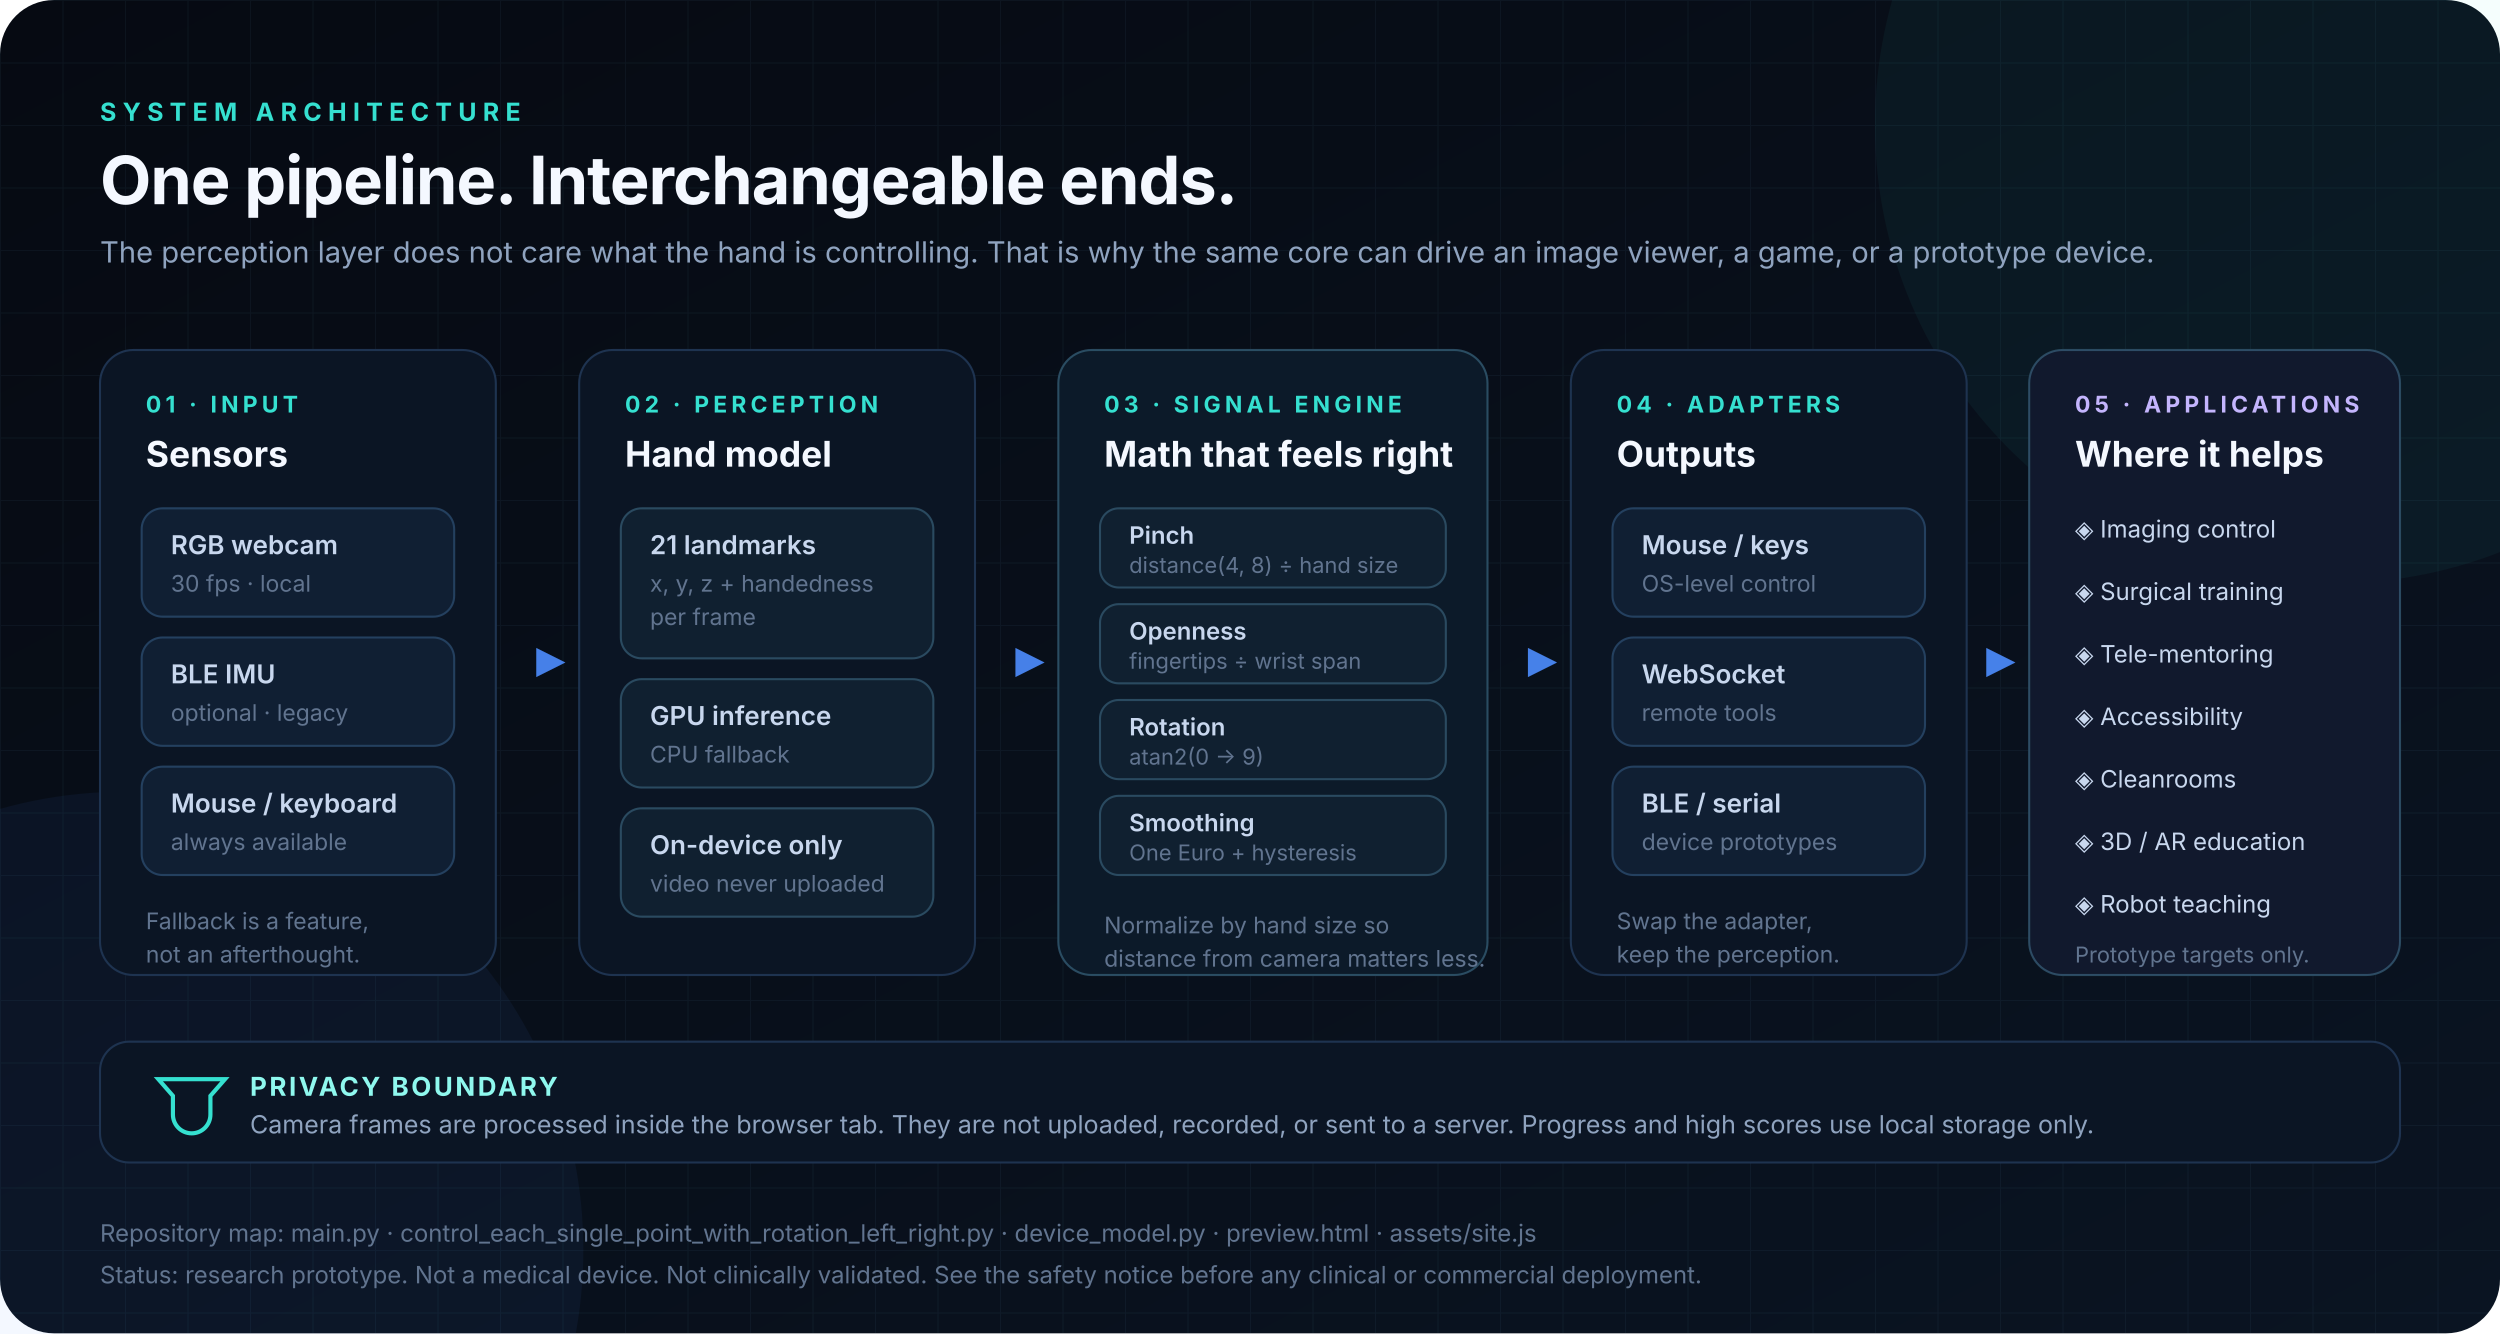
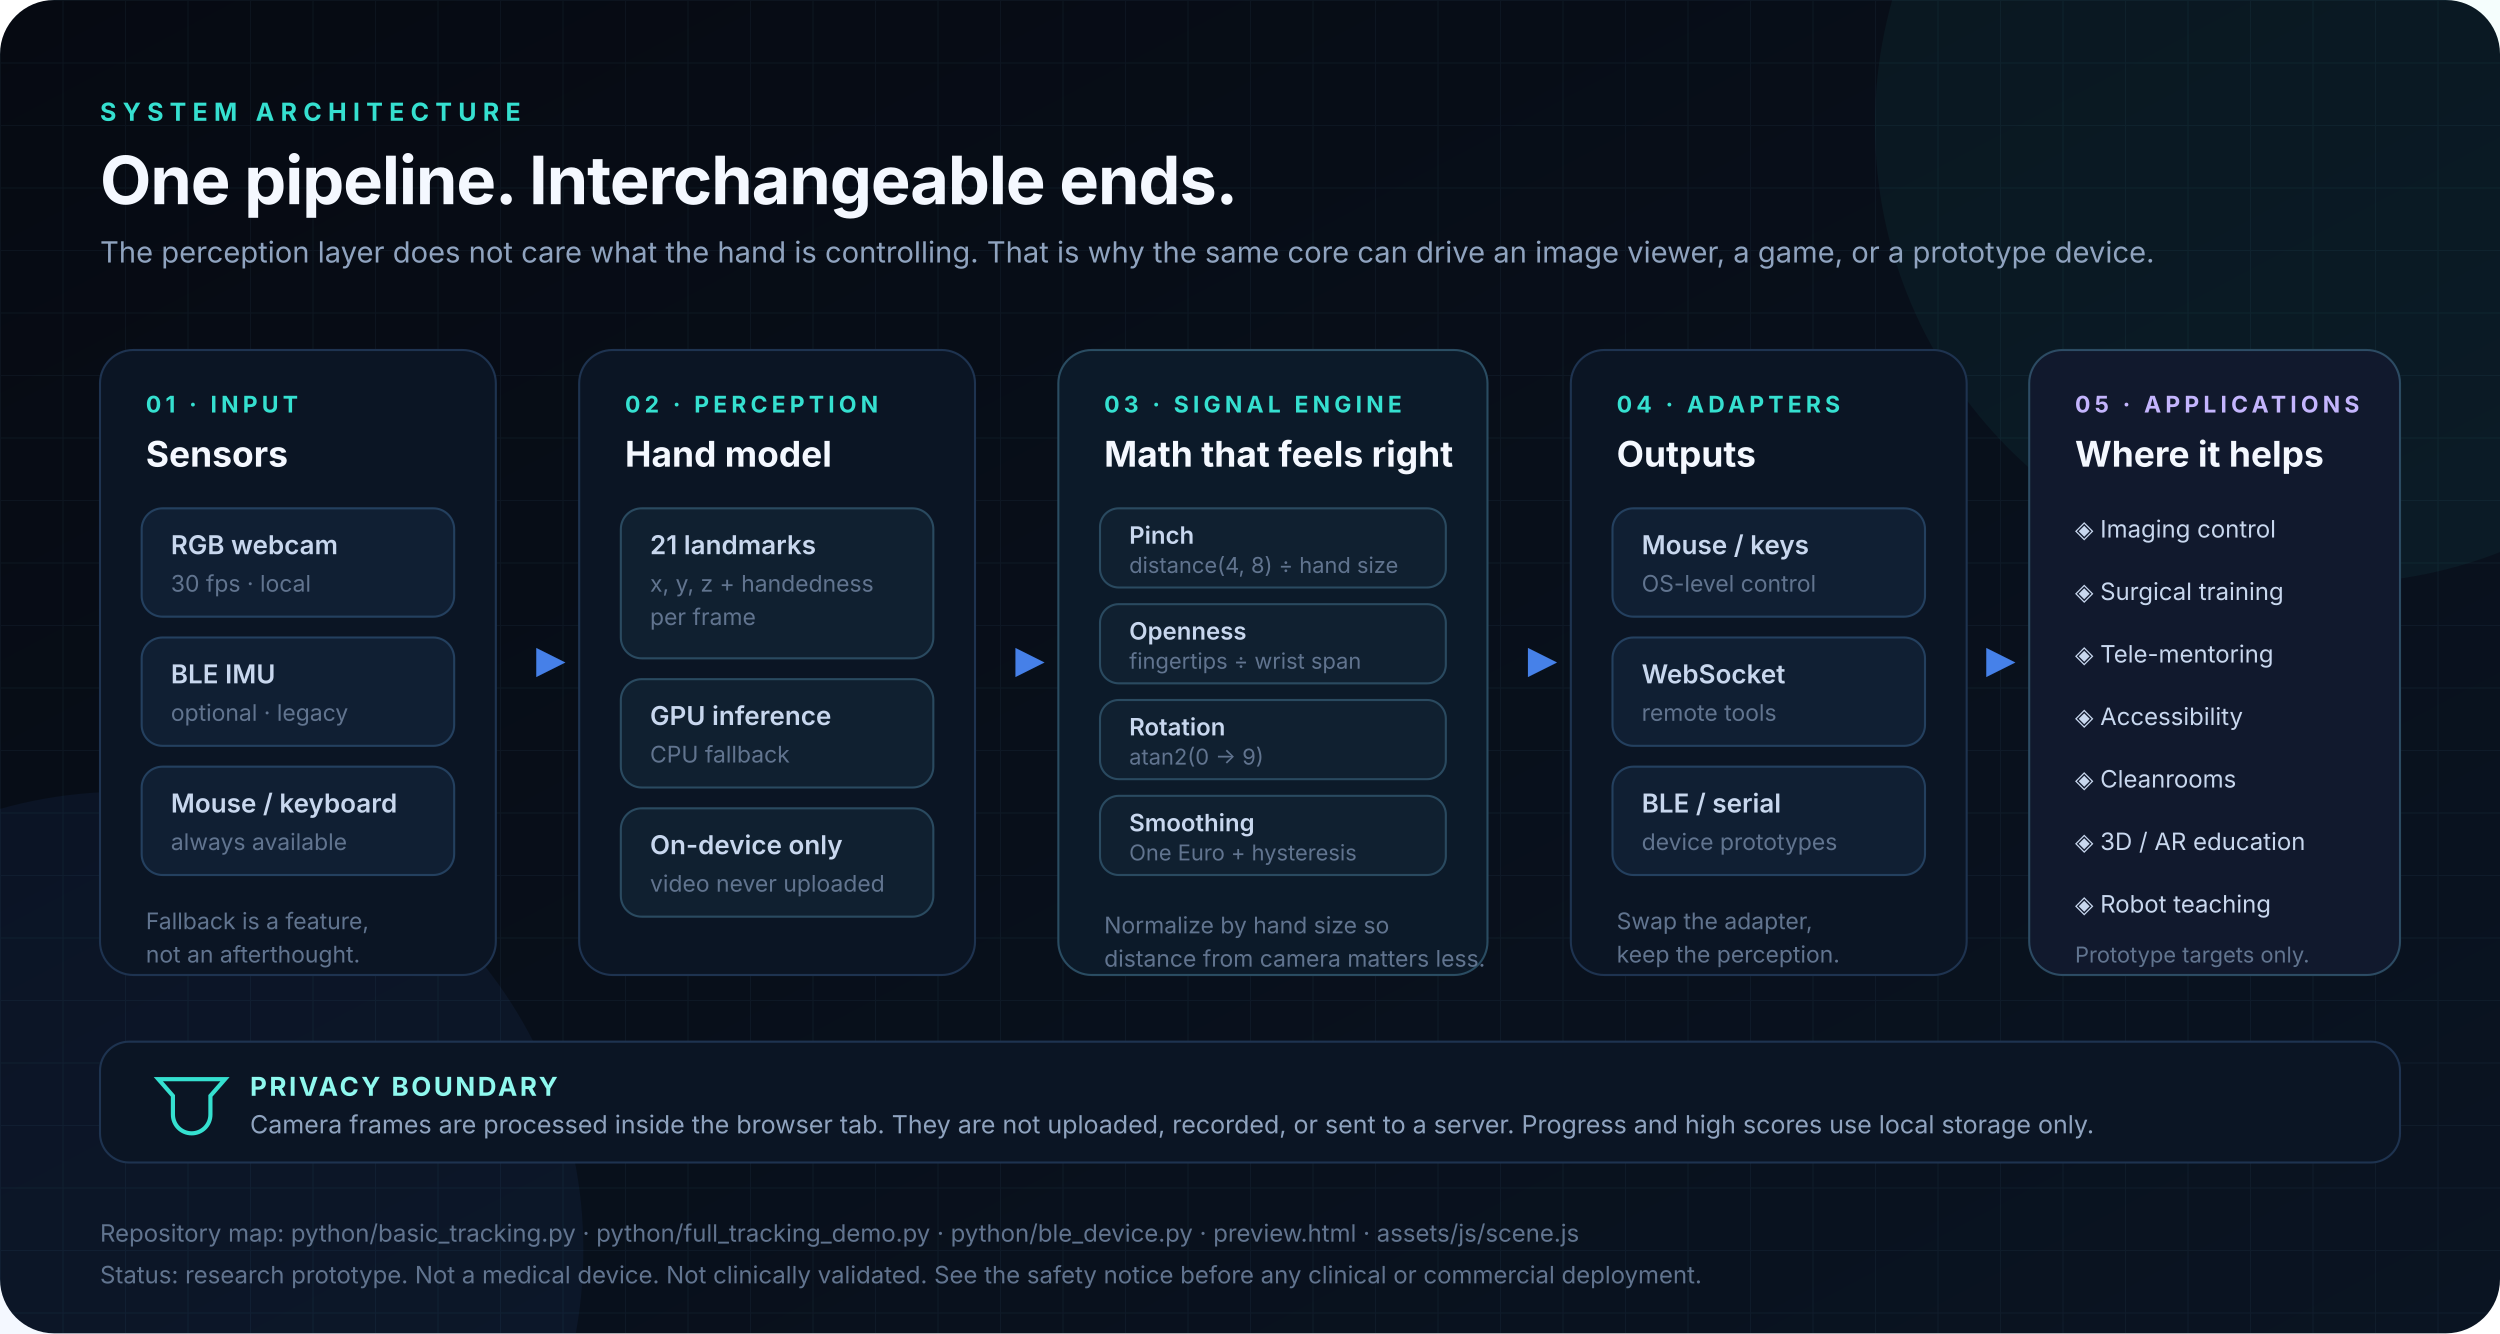
<svg xmlns="http://www.w3.org/2000/svg" width="1200" height="640" viewBox="0 0 1200 640" role="img" aria-labelledby="title desc">
  <defs>
    <linearGradient id="bg" x1="0" y1="0" x2="1" y2="1">
      <stop offset="0" stop-color="#060a12" />
      <stop offset="1" stop-color="#0a1422" />
    </linearGradient>
    <linearGradient id="flow" x1="0" y1="0" x2="1" y2="0">
      <stop offset="0" stop-color="#35e0d0" />
      <stop offset="0.6" stop-color="#4c8dff" />
      <stop offset="1" stop-color="#a78bfa" />
    </linearGradient>
    <pattern id="grid" width="30" height="30" patternUnits="userSpaceOnUse">
      <path d="M30 0H0V30" fill="none" stroke="#7dd3fc" stroke-opacity="0.05" />
    </pattern>
    <marker id="arrow" viewBox="0 0 10 10" refX="9" refY="5" markerWidth="7" markerHeight="7" orient="auto-start-reverse">
      <path d="M0 0 L10 5 L0 10 z" fill="#4c8dff" />
    </marker>
    <filter id="glow" x="-40%" y="-40%" width="180%" height="180%">
      <feGaussianBlur stdDeviation="10" result="b" />
      <feMerge>
        <feMergeNode in="b" />
        <feMergeNode in="SourceGraphic" />
      </feMerge>
    </filter>
  </defs>
  <rect width="1200" height="640" rx="26" fill="url(#bg)" />
  <rect width="1200" height="640" rx="26" fill="url(#grid)" />
  <circle cx="1120" cy="60" r="220" fill="#35e0d0" fill-opacity="0.05" />
  <circle cx="60" cy="600" r="220" fill="#4c8dff" fill-opacity="0.06" />
  <g font-family="Inter, Segoe UI, Helvetica, Arial, sans-serif">
    <text x="48" y="58" fill="#35e0d0" font-size="12" font-weight="700" letter-spacing="3">SYSTEM ARCHITECTURE</text>
    <text x="48" y="98" fill="#f4f8ff" font-size="32" font-weight="700" letter-spacing="-0.5">One pipeline. Interchangeable ends.</text>
    <text x="48" y="126" fill="#8fa3bf" font-size="14">The perception layer does not care what the hand is controlling. That is why the same core can drive an image viewer, a game, or a prototype device.</text>
  </g>
  <g font-family="Inter, Segoe UI, Helvetica, Arial, sans-serif">
    <g>
      <rect x="48" y="168" width="190" height="300" rx="16" fill="#0b1524" stroke="#1e3350" />
      <text x="70" y="198" fill="#35e0d0" font-size="11" font-weight="700" letter-spacing="2">01 · INPUT</text>
      <text x="70" y="224" fill="#f4f8ff" font-size="17" font-weight="700">Sensors</text>
      <rect x="68" y="244" width="150" height="52" rx="10" fill="#101f33" stroke="#24405f" />
      <text x="82" y="266" fill="#c8d7ee" font-size="12.5" font-weight="600">RGB webcam</text>
      <text x="82" y="284" fill="#61748f" font-size="11">30 fps · local</text>
      <rect x="68" y="306" width="150" height="52" rx="10" fill="#101f33" stroke="#24405f" />
      <text x="82" y="328" fill="#c8d7ee" font-size="12.5" font-weight="600">BLE IMU</text>
      <text x="82" y="346" fill="#61748f" font-size="11">optional · legacy</text>
      <rect x="68" y="368" width="150" height="52" rx="10" fill="#101f33" stroke="#24405f" />
      <text x="82" y="390" fill="#c8d7ee" font-size="12.5" font-weight="600">Mouse / keyboard</text>
      <text x="82" y="408" fill="#61748f" font-size="11">always available</text>
      <text x="70" y="446" fill="#61748f" font-size="11">Fallback is a feature,</text>
      <text x="70" y="462" fill="#61748f" font-size="11">not an afterthought.</text>
    </g>
    <g>
      <rect x="278" y="168" width="190" height="300" rx="16" fill="#0b1524" stroke="#1e3350" />
      <text x="300" y="198" fill="#35e0d0" font-size="11" font-weight="700" letter-spacing="2">02 · PERCEPTION</text>
      <text x="300" y="224" fill="#f4f8ff" font-size="17" font-weight="700">Hand model</text>
      <rect x="298" y="244" width="150" height="72" rx="10" fill="#102030" stroke="#2a4a60" />
      <text x="312" y="266" fill="#c8d7ee" font-size="12.5" font-weight="600">21 landmarks</text>
      <text x="312" y="284" fill="#61748f" font-size="11">x, y, z + handedness</text>
      <text x="312" y="300" fill="#61748f" font-size="11">per frame</text>
      <rect x="298" y="326" width="150" height="52" rx="10" fill="#102030" stroke="#2a4a60" />
      <text x="312" y="348" fill="#c8d7ee" font-size="12.5" font-weight="600">GPU inference</text>
      <text x="312" y="366" fill="#61748f" font-size="11">CPU fallback</text>
      <rect x="298" y="388" width="150" height="52" rx="10" fill="#102030" stroke="#2a4a60" />
      <text x="312" y="410" fill="#c8d7ee" font-size="12.5" font-weight="600">On-device only</text>
      <text x="312" y="428" fill="#61748f" font-size="11">video never uploaded</text>
    </g>
    <g>
      <rect x="508" y="168" width="206" height="300" rx="16" fill="#0b1524" stroke="#2a4a60" />
      <rect x="508" y="168" width="206" height="300" rx="16" fill="#35e0d0" fill-opacity="0.03" />
      <text x="530" y="198" fill="#35e0d0" font-size="11" font-weight="700" letter-spacing="2">03 · SIGNAL ENGINE</text>
      <text x="530" y="224" fill="#f4f8ff" font-size="17" font-weight="700">Math that feels right</text>
      <g font-size="11.5">
        <rect x="528" y="244" width="166" height="38" rx="9" fill="#102030" stroke="#2a4a60" />
        <text x="542" y="261" fill="#c8d7ee" font-weight="600">Pinch</text>
        <text x="542" y="275" fill="#61748f" font-size="10.5">distance(4, 8) ÷ hand size</text>
        <rect x="528" y="290" width="166" height="38" rx="9" fill="#102030" stroke="#2a4a60" />
        <text x="542" y="307" fill="#c8d7ee" font-weight="600">Openness</text>
        <text x="542" y="321" fill="#61748f" font-size="10.5">fingertips ÷ wrist span</text>
        <rect x="528" y="336" width="166" height="38" rx="9" fill="#102030" stroke="#2a4a60" />
        <text x="542" y="353" fill="#c8d7ee" font-weight="600">Rotation</text>
        <text x="542" y="367" fill="#61748f" font-size="10.5">atan2(0 → 9)</text>
        <rect x="528" y="382" width="166" height="38" rx="9" fill="#102030" stroke="#2a4a60" />
        <text x="542" y="399" fill="#c8d7ee" font-weight="600">Smoothing</text>
        <text x="542" y="413" fill="#61748f" font-size="10.5">One Euro + hysteresis</text>
      </g>
      <text x="530" y="448" fill="#61748f" font-size="11">Normalize by hand size so</text>
      <text x="530" y="464" fill="#61748f" font-size="11">distance from camera matters less.</text>
    </g>
    <g>
      <rect x="754" y="168" width="190" height="300" rx="16" fill="#0b1524" stroke="#1e3350" />
      <text x="776" y="198" fill="#35e0d0" font-size="11" font-weight="700" letter-spacing="2">04 · ADAPTERS</text>
      <text x="776" y="224" fill="#f4f8ff" font-size="17" font-weight="700">Outputs</text>
      <rect x="774" y="244" width="150" height="52" rx="10" fill="#101f33" stroke="#24405f" />
      <text x="788" y="266" fill="#c8d7ee" font-size="12.5" font-weight="600">Mouse / keys</text>
      <text x="788" y="284" fill="#61748f" font-size="11">OS-level control</text>
      <rect x="774" y="306" width="150" height="52" rx="10" fill="#101f33" stroke="#24405f" />
      <text x="788" y="328" fill="#c8d7ee" font-size="12.5" font-weight="600">WebSocket</text>
      <text x="788" y="346" fill="#61748f" font-size="11">remote tools</text>
      <rect x="774" y="368" width="150" height="52" rx="10" fill="#101f33" stroke="#24405f" />
      <text x="788" y="390" fill="#c8d7ee" font-size="12.5" font-weight="600">BLE / serial</text>
      <text x="788" y="408" fill="#61748f" font-size="11">device prototypes</text>
      <text x="776" y="446" fill="#61748f" font-size="11">Swap the adapter,</text>
      <text x="776" y="462" fill="#61748f" font-size="11">keep the perception.</text>
    </g>
    <g>
      <rect x="974" y="168" width="178" height="300" rx="16" fill="#0b1524" stroke="#2a4a60" />
      <rect x="974" y="168" width="178" height="300" rx="16" fill="#a78bfa" fill-opacity="0.04" />
      <text x="996" y="198" fill="#c4b5fd" font-size="11" font-weight="700" letter-spacing="2">05 · APPLICATIONS</text>
      <text x="996" y="224" fill="#f4f8ff" font-size="17" font-weight="700">Where it helps</text>
      <g font-size="11.5" fill="#c8d7ee">
        <text x="996" y="258">◈  Imaging control</text>
        <text x="996" y="288">◈  Surgical training</text>
        <text x="996" y="318">◈  Tele-mentoring</text>
        <text x="996" y="348">◈  Accessibility</text>
        <text x="996" y="378">◈  Cleanrooms</text>
        <text x="996" y="408">◈  3D / AR education</text>
        <text x="996" y="438">◈  Robot teaching</text>
      </g>
      <text x="996" y="462" fill="#61748f" font-size="10.5">Prototype targets only.</text>
    </g>
  </g>
  <g stroke="url(#flow)" stroke-width="2" fill="none" marker-end="url(#arrow)" opacity="0.9">
    <path d="M238 318 H 270" />
    <path d="M468 318 H 500" />
    <path d="M714 318 H 746" />
    <path d="M944 318 H 966" />
  </g>
  <g font-family="Inter, Segoe UI, Helvetica, Arial, sans-serif">
    <rect x="48" y="500" width="1104" height="58" rx="14" fill="#0b1524" stroke="#1e3350" />
    <path d="M76 520 l7 8 v9 a9 9 0 0 0 18 0 v-9 l7 -8 z" fill="none" stroke="#35e0d0" stroke-width="2" transform="translate(0,-2)" />
    <text x="120" y="526" fill="#8ff8ee" font-size="12.5" font-weight="700" letter-spacing="1.2">PRIVACY BOUNDARY</text>
    <text x="120" y="544" fill="#8fa3bf" font-size="12">Camera frames are processed inside the browser tab. They are not uploaded, recorded, or sent to a server. Progress and high scores use local storage only.</text>
-     <text x="48" y="596" fill="#61748f" font-size="11.5">Repository map: main.py · control_each_single_point_with_rotation_left_right.py · device_model.py · preview.html · assets/site.js</text>
+     <text x="48" y="596" fill="#61748f" font-size="11.5">Repository map: python/basic_tracking.py · python/full_tracking_demo.py · python/ble_device.py · preview.html · assets/js/scene.js</text>
    <text x="48" y="616" fill="#61748f" font-size="11.5">Status: research prototype. Not a medical device. Not clinically validated. See the safety notice before any clinical or commercial deployment.</text>
  </g>
</svg>
